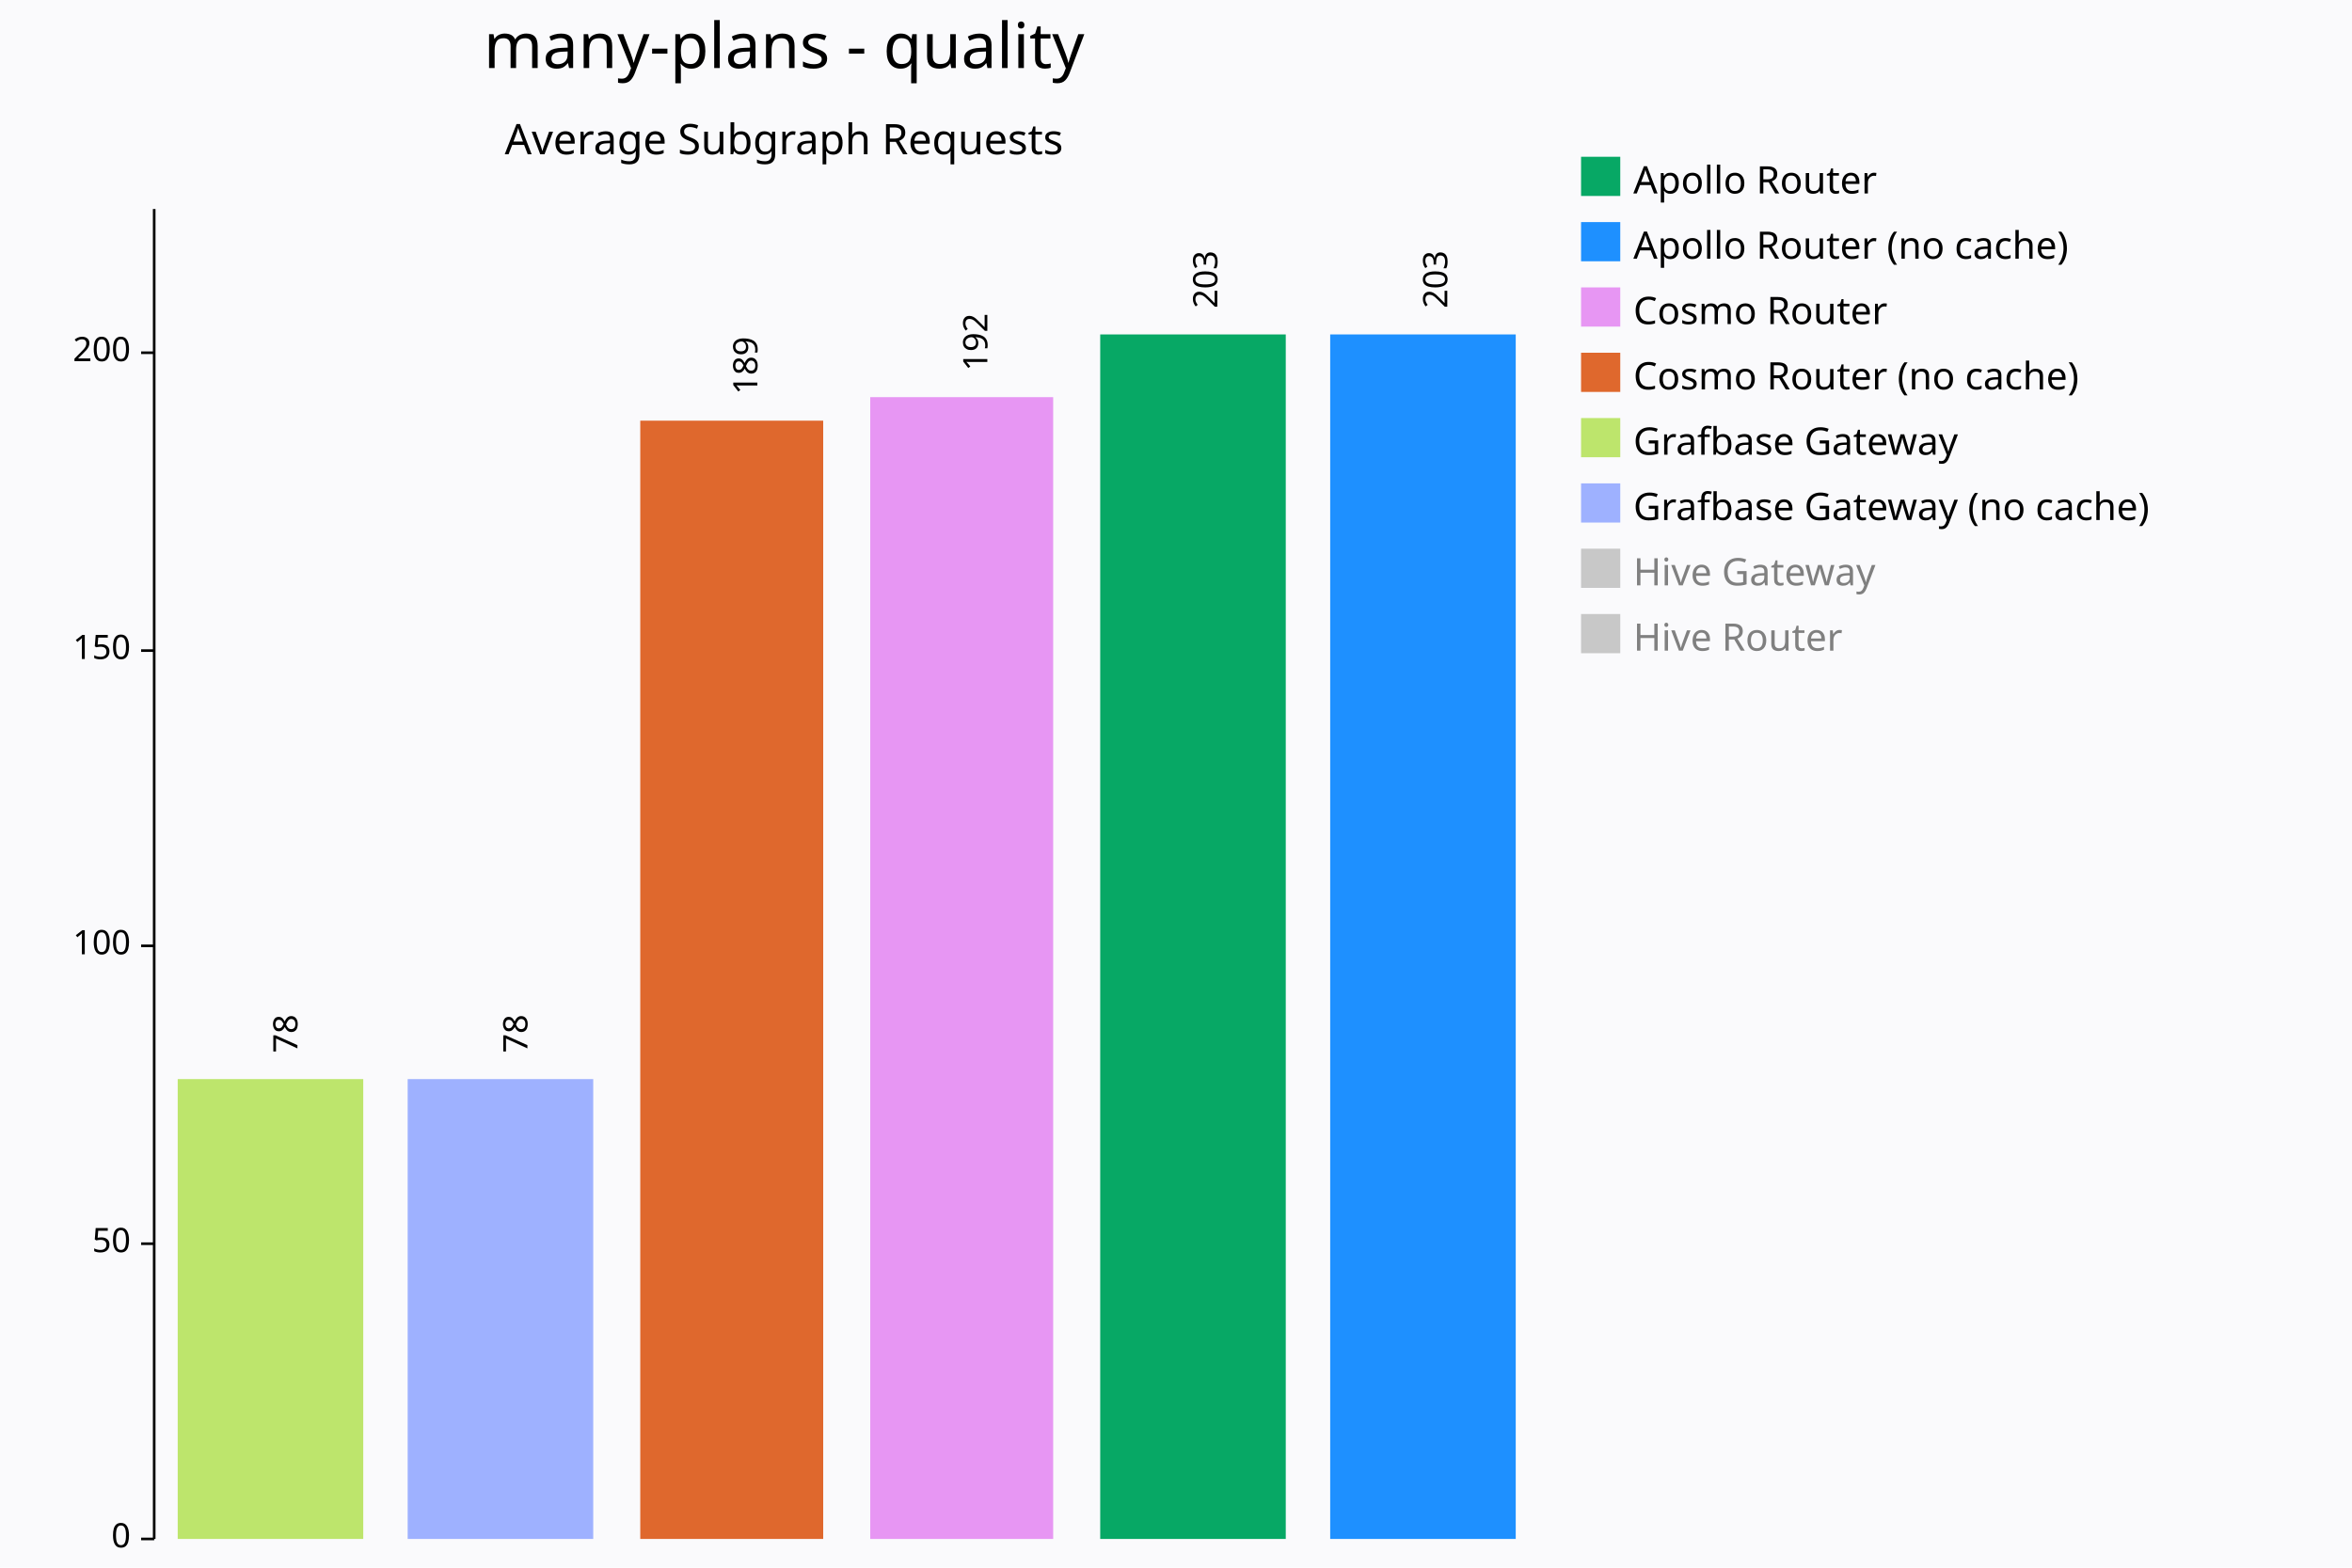
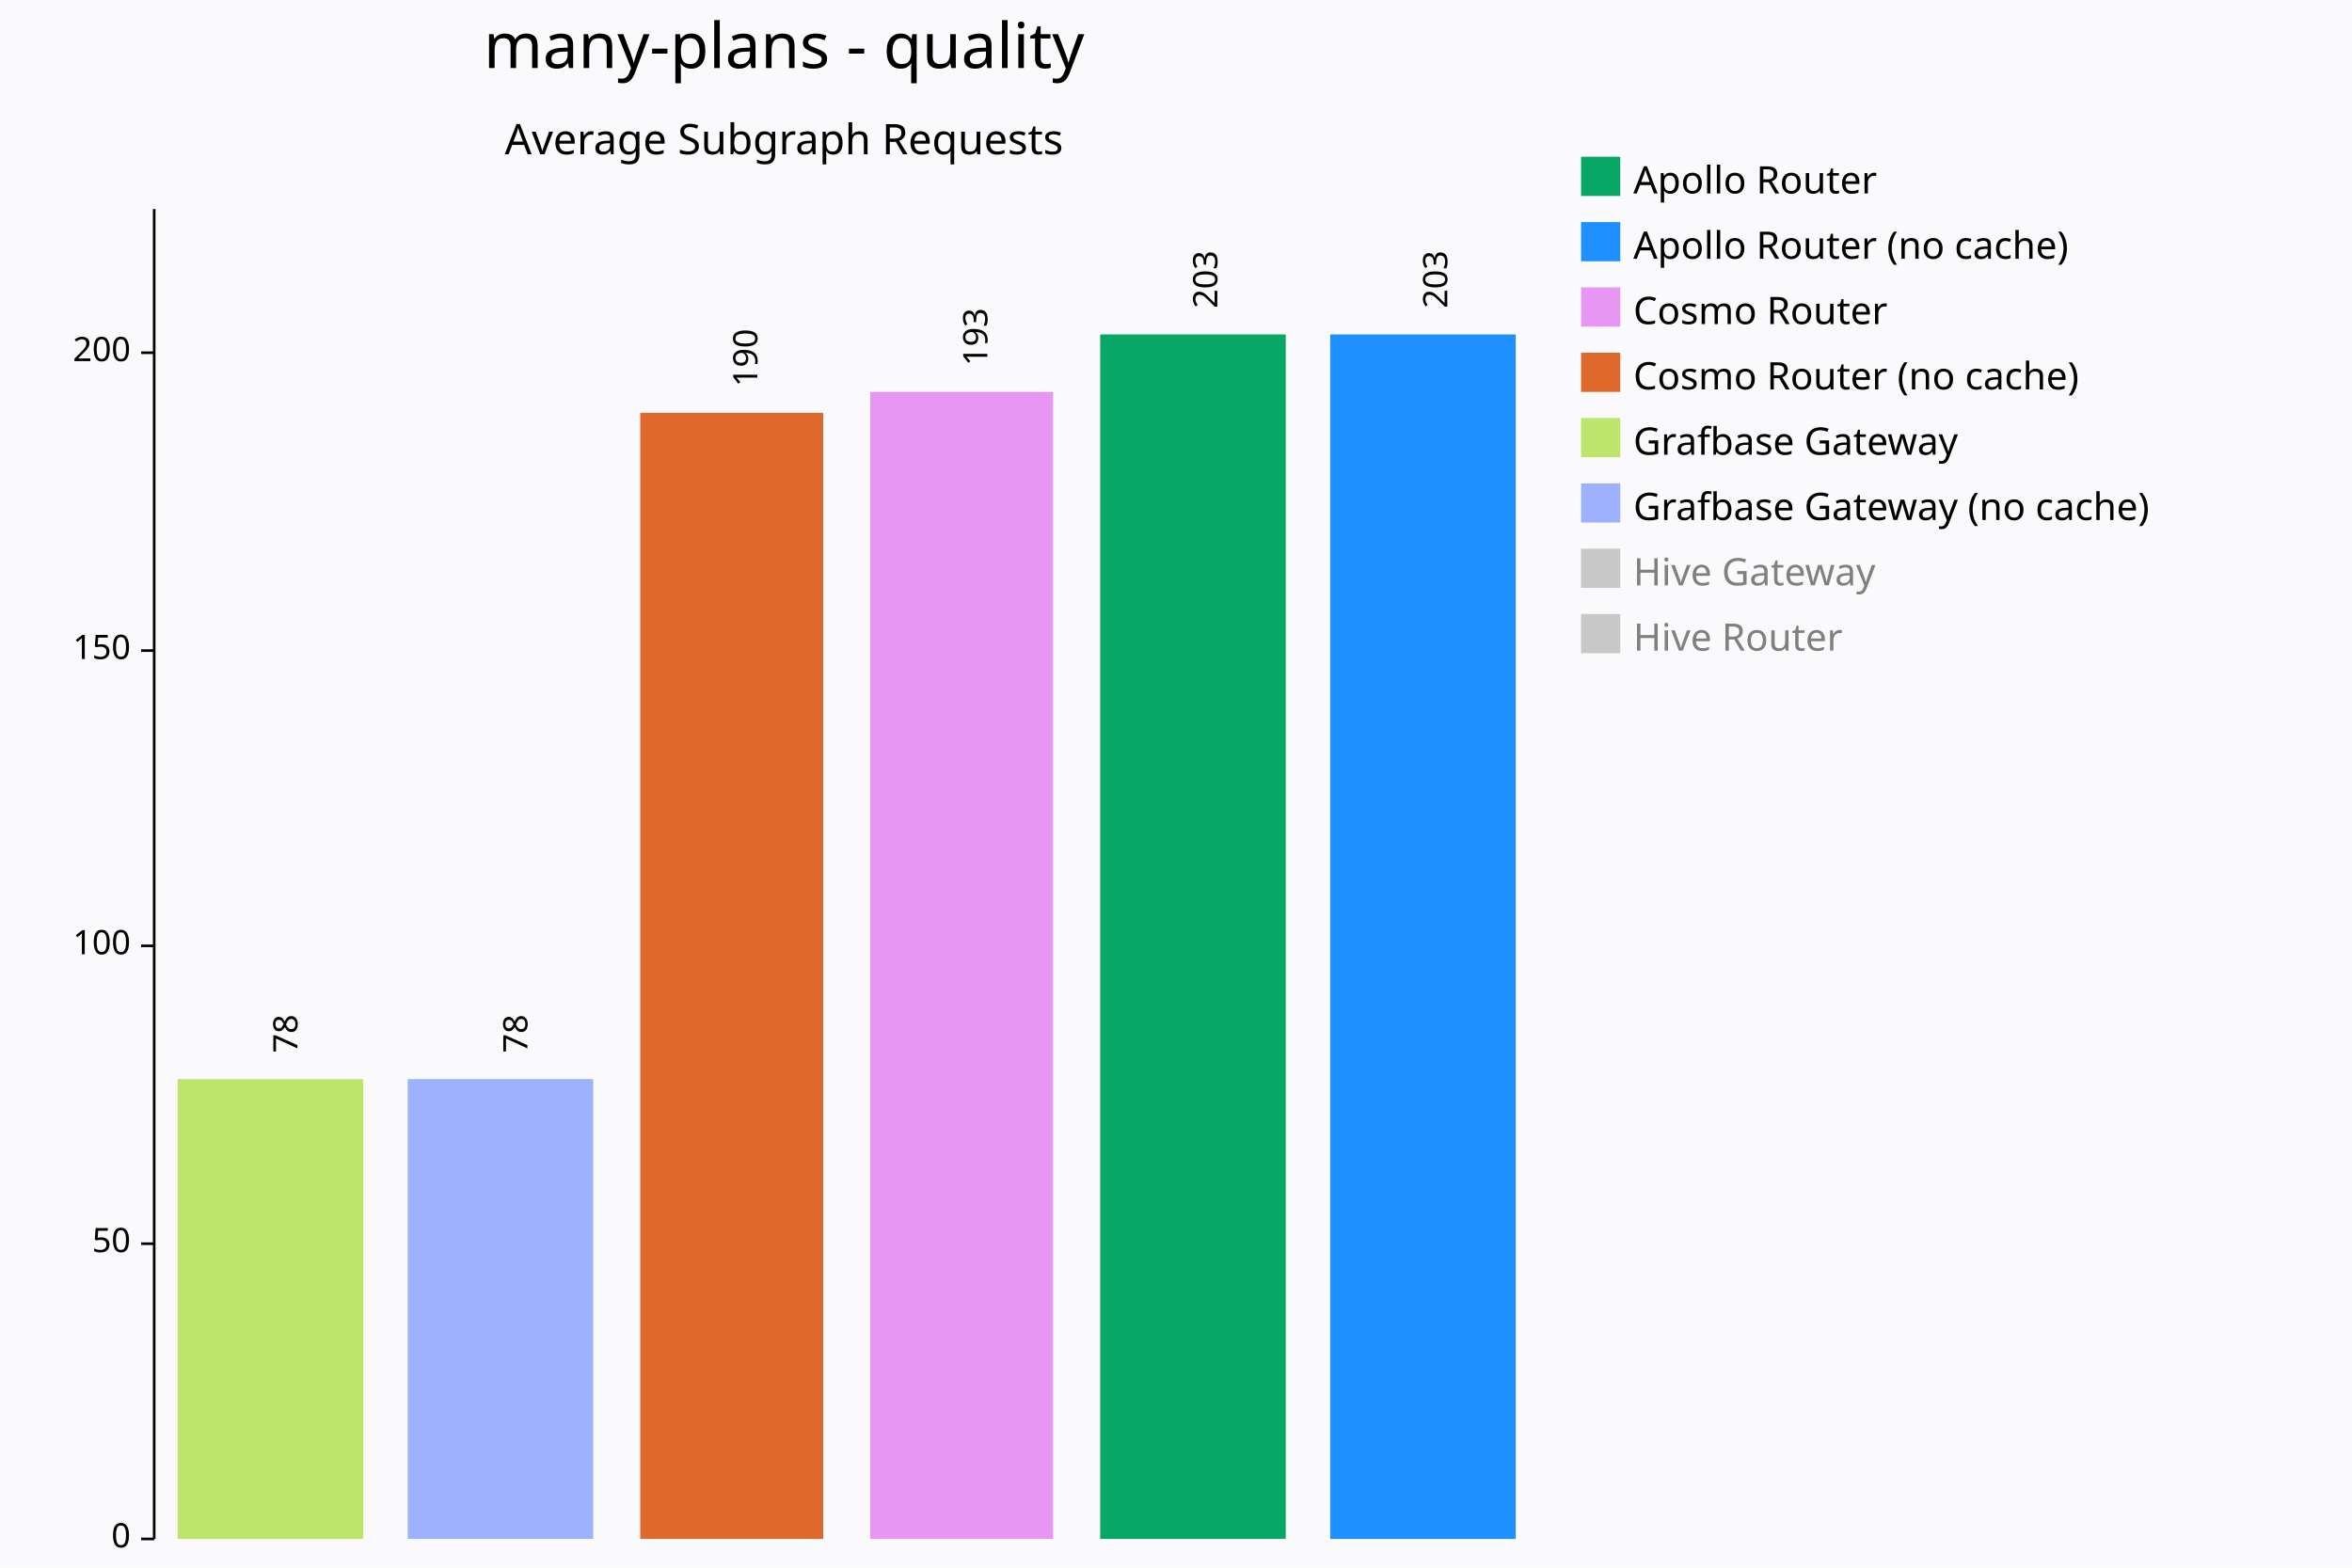
<svg xmlns="http://www.w3.org/2000/svg" width="900" height="600" viewBox="0 0 900 600">
  <rect x="0" y="0" width="900" height="600" opacity="1" fill="#FAFAFC" stroke="none" />
  <text x="300" y="20" dy="0.5ex" text-anchor="middle" font-family="sans-serif" font-size="24.194" opacity="1" fill="#000000">
many-plans - quality
</text>
  <text x="300" y="55" dy="0.5ex" text-anchor="middle" font-family="sans-serif" font-size="16.129" opacity="1" fill="#000000">
Average Subgraph Requests
</text>
  <polyline fill="none" opacity="1" stroke="#000000" stroke-width="1" points="59,80 59,589 " />
  <text x="50" y="589" dy="0.5ex" text-anchor="end" font-family="sans-serif" font-size="12.903" opacity="1" fill="#000000">
0
</text>
  <polyline fill="none" opacity="1" stroke="#000000" stroke-width="1" points="54,589 59,589 " />
  <text x="50" y="476" dy="0.5ex" text-anchor="end" font-family="sans-serif" font-size="12.903" opacity="1" fill="#000000">
50
</text>
  <polyline fill="none" opacity="1" stroke="#000000" stroke-width="1" points="54,476 59,476 " />
  <text x="50" y="362" dy="0.5ex" text-anchor="end" font-family="sans-serif" font-size="12.903" opacity="1" fill="#000000">
100
</text>
  <polyline fill="none" opacity="1" stroke="#000000" stroke-width="1" points="54,362 59,362 " />
  <text x="50" y="249" dy="0.5ex" text-anchor="end" font-family="sans-serif" font-size="12.903" opacity="1" fill="#000000">
150
</text>
  <polyline fill="none" opacity="1" stroke="#000000" stroke-width="1" points="54,249 59,249 " />
  <text x="50" y="135" dy="0.5ex" text-anchor="end" font-family="sans-serif" font-size="12.903" opacity="1" fill="#000000">
200
</text>
  <polyline fill="none" opacity="1" stroke="#000000" stroke-width="1" points="54,135 59,135 " />
  <rect x="68" y="413" width="71" height="176" opacity="1" fill="#BDE56C" stroke="none" />
  <text x="104" y="403" dy="0.76em" text-anchor="start" font-family="sans-serif" font-size="12.903" opacity="1" fill="#000000" transform="rotate(270, 104, 403)">
78
</text>
  <rect x="156" y="413" width="71" height="176" opacity="1" fill="#9EB1FF" stroke="none" />
  <text x="192" y="403" dy="0.76em" text-anchor="start" font-family="sans-serif" font-size="12.903" opacity="1" fill="#000000" transform="rotate(270, 192, 403)">
78
</text>
-   <rect x="245" y="161" width="70" height="428" opacity="1" fill="#DF682D" stroke="none" />
-   <text x="280" y="151" dy="0.76em" text-anchor="start" font-family="sans-serif" font-size="12.903" opacity="1" fill="#000000" transform="rotate(270, 280, 151)">
- 189
+   <rect x="245" y="158" width="70" height="431" opacity="1" fill="#DF682D" stroke="none" />
+   <text x="280" y="148" dy="0.76em" text-anchor="start" font-family="sans-serif" font-size="12.903" opacity="1" fill="#000000" transform="rotate(270, 280, 148)">
+ 190
</text>
-   <rect x="333" y="152" width="70" height="437" opacity="1" fill="#E796F3" stroke="none" />
-   <text x="368" y="142" dy="0.76em" text-anchor="start" font-family="sans-serif" font-size="12.903" opacity="1" fill="#000000" transform="rotate(270, 368, 142)">
- 192
+   <rect x="333" y="150" width="70" height="439" opacity="1" fill="#E796F3" stroke="none" />
+   <text x="368" y="140" dy="0.76em" text-anchor="start" font-family="sans-serif" font-size="12.903" opacity="1" fill="#000000" transform="rotate(270, 368, 140)">
+ 193
</text>
  <rect x="421" y="128" width="71" height="461" opacity="1" fill="#07A865" stroke="none" />
  <text x="456" y="118" dy="0.76em" text-anchor="start" font-family="sans-serif" font-size="12.903" opacity="1" fill="#000000" transform="rotate(270, 456, 118)">
203
</text>
  <rect x="509" y="128" width="71" height="461" opacity="1" fill="#1E90FF" stroke="none" />
  <text x="544" y="118" dy="0.76em" text-anchor="start" font-family="sans-serif" font-size="12.903" opacity="1" fill="#000000" transform="rotate(270, 544, 118)">
203
</text>
  <rect x="605" y="60" width="15" height="15" opacity="1" fill="#07A865" stroke="none" />
  <text x="625" y="63" dy="0.76em" text-anchor="start" font-family="sans-serif" font-size="14.516" opacity="1" fill="#000000">
Apollo Router
</text>
  <rect x="605" y="85" width="15" height="15" opacity="1" fill="#1E90FF" stroke="none" />
  <text x="625" y="88" dy="0.76em" text-anchor="start" font-family="sans-serif" font-size="14.516" opacity="1" fill="#000000">
Apollo Router (no cache)
</text>
  <rect x="605" y="110" width="15" height="15" opacity="1" fill="#E796F3" stroke="none" />
  <text x="625" y="113" dy="0.76em" text-anchor="start" font-family="sans-serif" font-size="14.516" opacity="1" fill="#000000">
Cosmo Router
</text>
  <rect x="605" y="135" width="15" height="15" opacity="1" fill="#DF682D" stroke="none" />
  <text x="625" y="138" dy="0.76em" text-anchor="start" font-family="sans-serif" font-size="14.516" opacity="1" fill="#000000">
Cosmo Router (no cache)
</text>
  <rect x="605" y="160" width="15" height="15" opacity="1" fill="#BDE56C" stroke="none" />
  <text x="625" y="163" dy="0.76em" text-anchor="start" font-family="sans-serif" font-size="14.516" opacity="1" fill="#000000">
Grafbase Gateway
</text>
  <rect x="605" y="185" width="15" height="15" opacity="1" fill="#9EB1FF" stroke="none" />
  <text x="625" y="188" dy="0.76em" text-anchor="start" font-family="sans-serif" font-size="14.516" opacity="1" fill="#000000">
Grafbase Gateway (no cache)
</text>
  <rect x="605" y="210" width="15" height="15" opacity="1" fill="#C8C8C8" stroke="none" />
  <text x="625" y="213" dy="0.76em" text-anchor="start" font-family="sans-serif" font-size="14.516" opacity="1" fill="#808080">
Hive Gateway
</text>
  <rect x="605" y="235" width="15" height="15" opacity="1" fill="#C8C8C8" stroke="none" />
  <text x="625" y="238" dy="0.76em" text-anchor="start" font-family="sans-serif" font-size="14.516" opacity="1" fill="#808080">
Hive Router
</text>
</svg>
